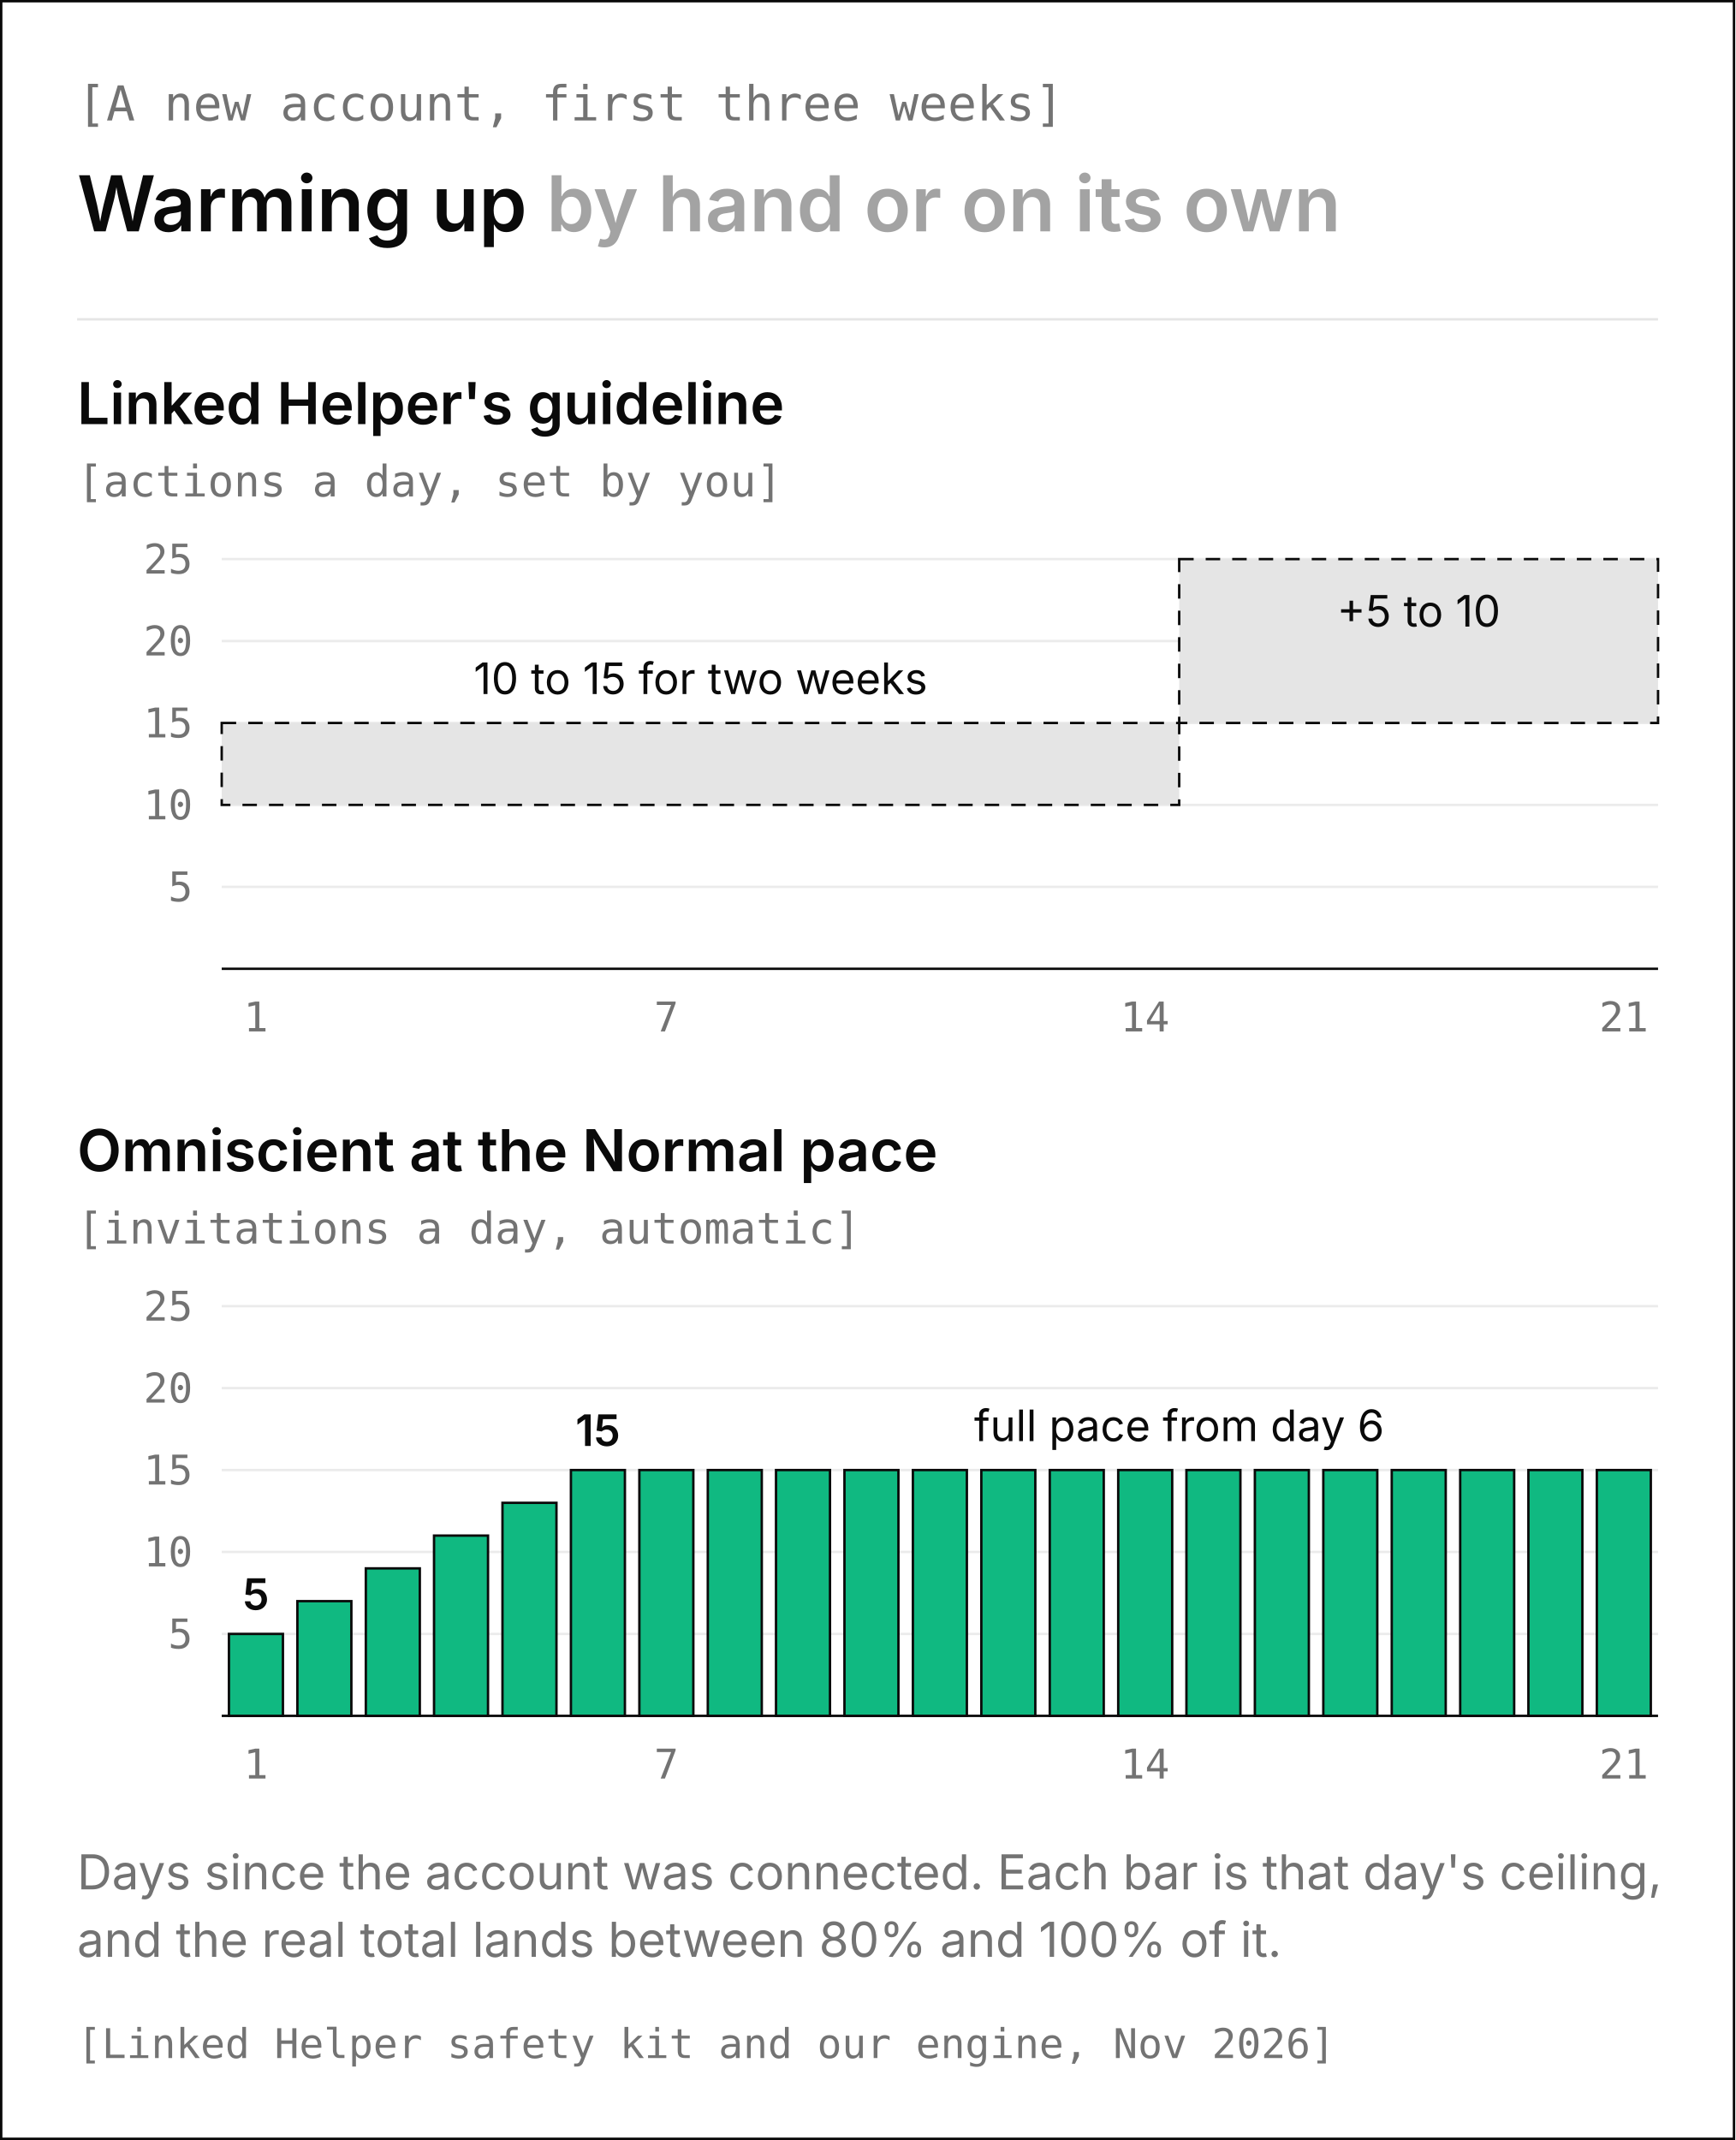
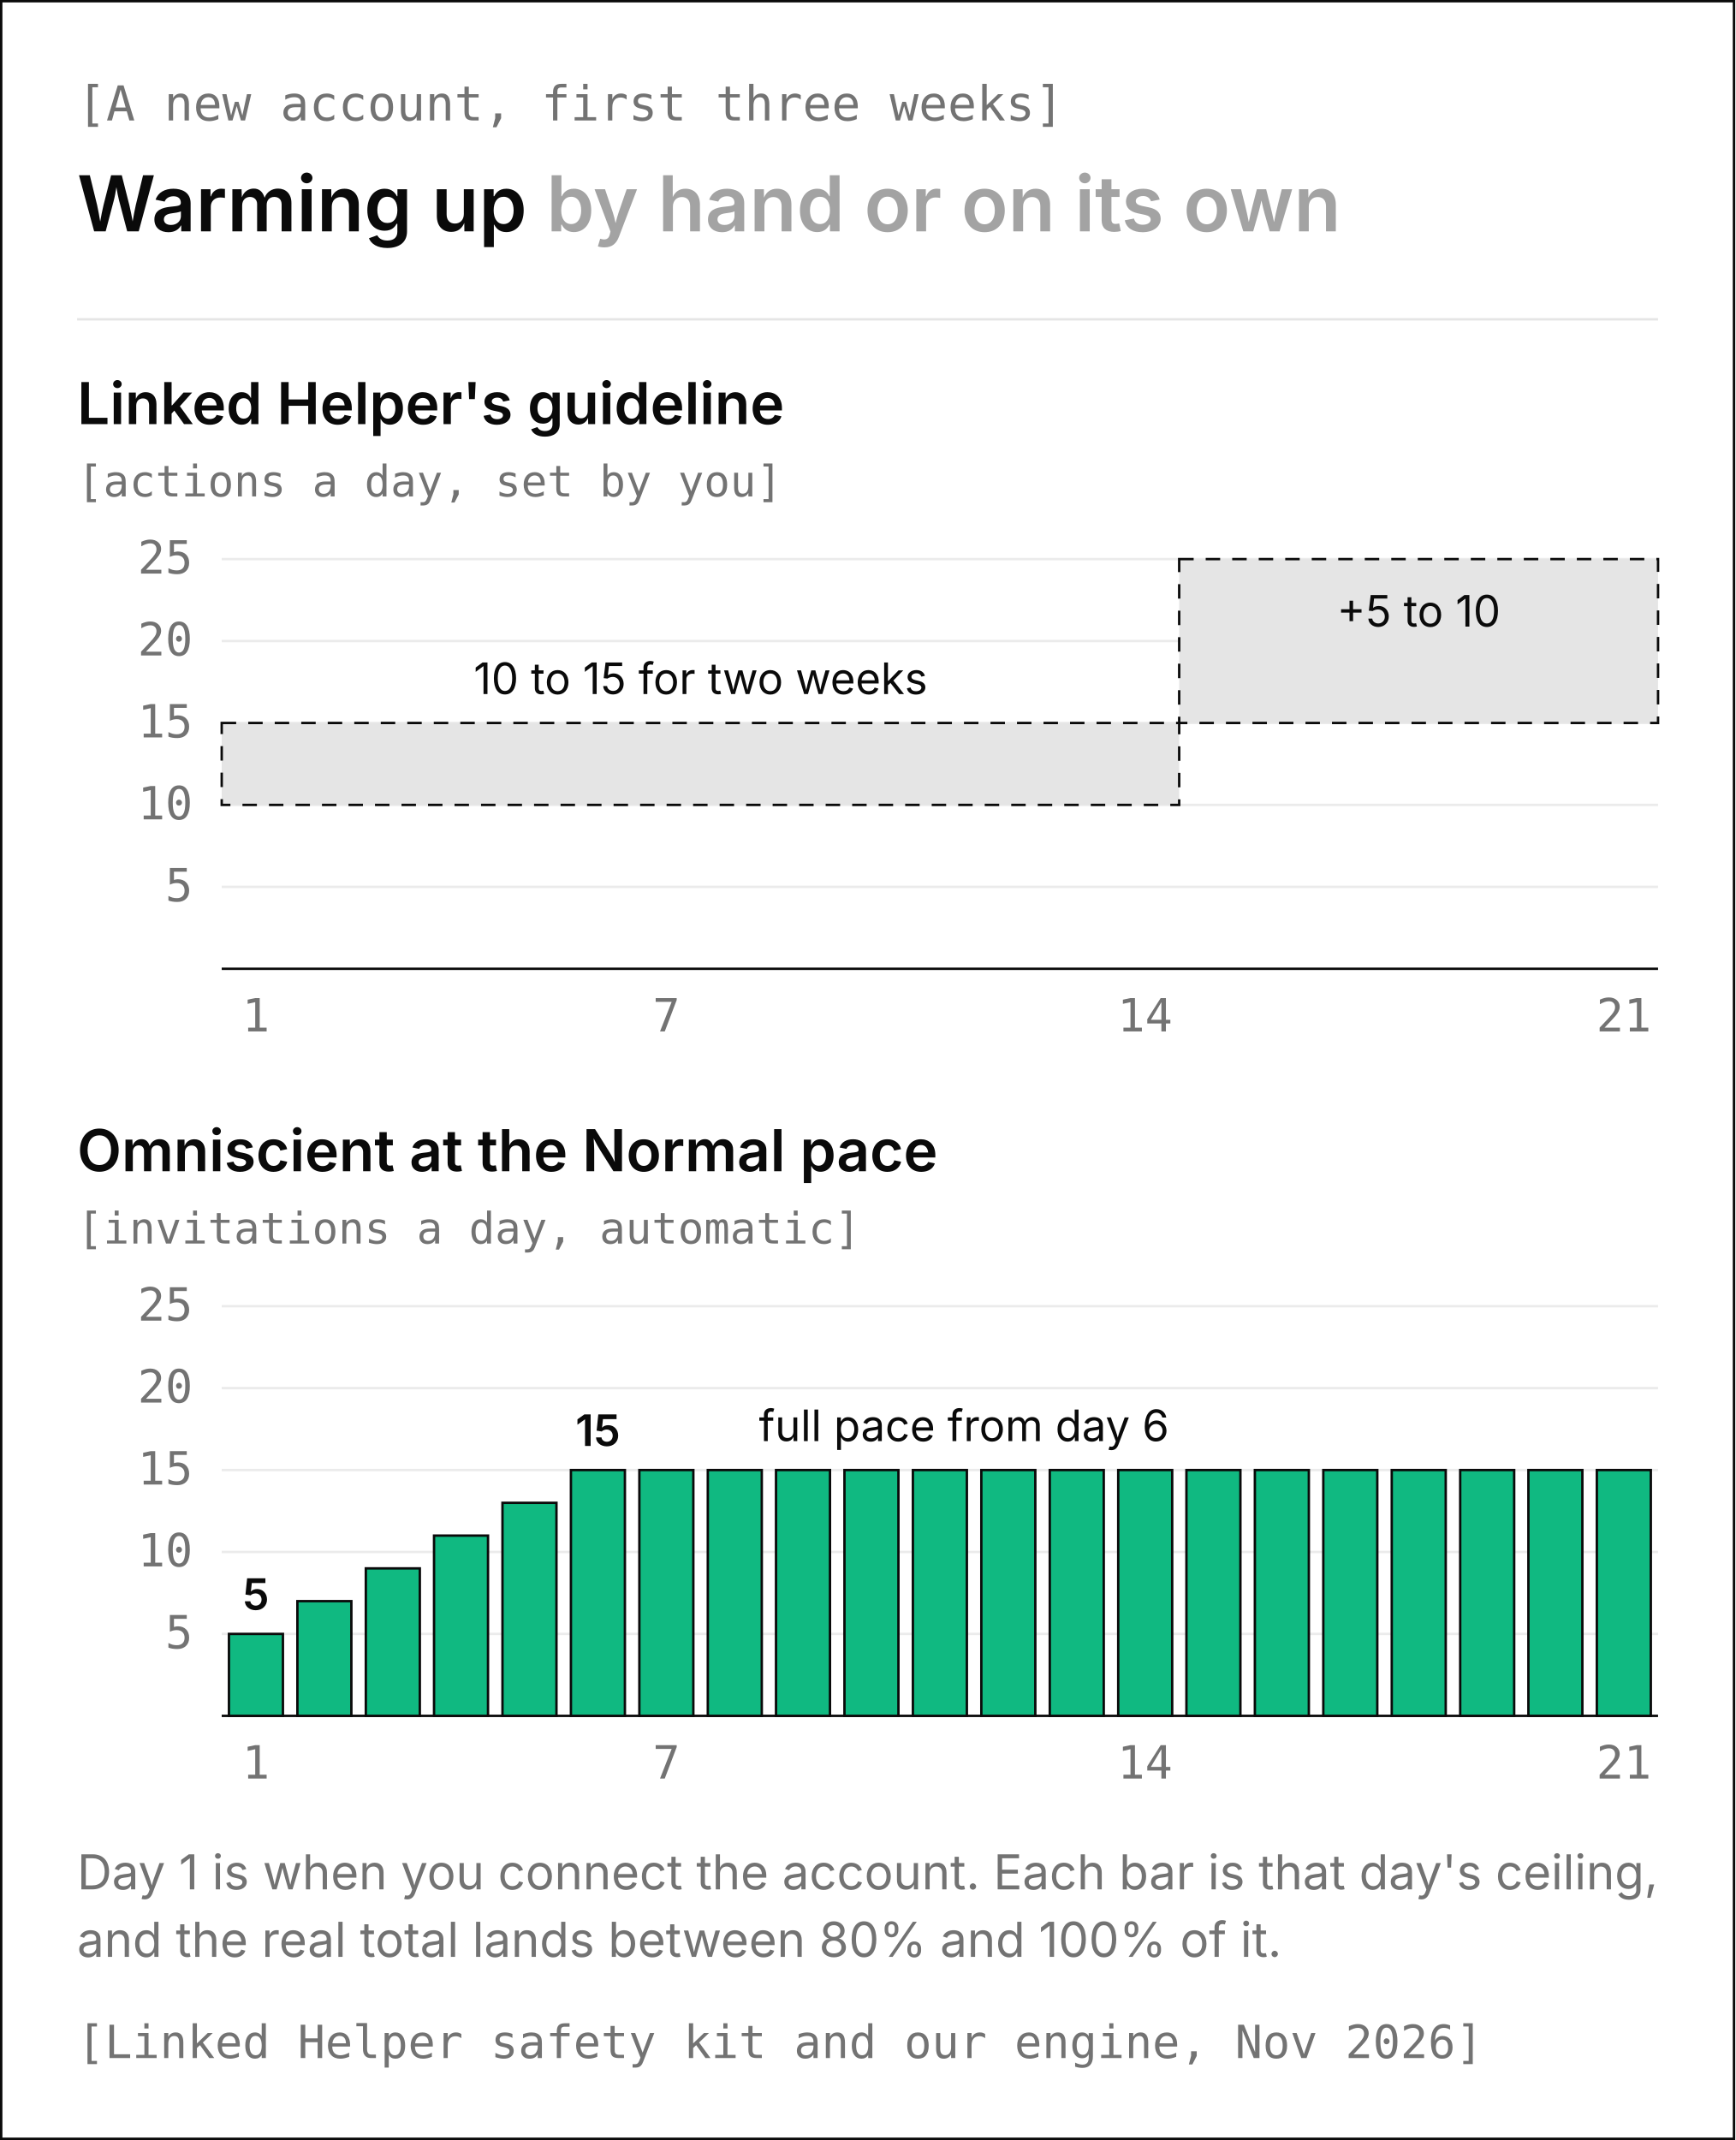
<svg xmlns="http://www.w3.org/2000/svg" viewBox="0 0 720 888" width="720" height="888" role="img" aria-labelledby="t d" font-family="Inter, system-ui, sans-serif">
  <rect width="720" height="888" fill="#ffffff" />
  <rect x="0.5" y="0.5" width="719" height="887" fill="none" stroke="#0a0a0a" />
  <text x="32" y="50" font-family="Geist Mono, ui-monospace, monospace" font-size="20" fill="#737373">[A new account, first three weeks]</text>
  <text x="32" y="96" font-size="32" font-weight="600" fill="#0a0a0a">Warming up <tspan fill="#a3a3a3">by hand or on its own</tspan>
  </text>
  <line x1="32" y1="132.5" x2="688" y2="132.5" stroke="#e5e5e5" />
  <text x="32" y="176" font-size="24" font-weight="600" fill="#0a0a0a">Linked Helper's guideline</text>
  <text x="32" y="206" font-family="Geist Mono, ui-monospace, monospace" font-size="18" fill="#737373">[actions a day, set by you]</text>
  <line x1="92" x2="688" y1="368.0" y2="368.0" stroke="#ebebeb" />
-   <text x="80" y="374.0" text-anchor="end" font-family="Geist Mono, ui-monospace, monospace" font-size="17" fill="#737373">5</text>
+   <text x="80" y="374.0" text-anchor="end" font-family="Geist Mono, ui-monospace, monospace" font-size="19" fill="#737373">5</text>
  <line x1="92" x2="688" y1="334.0" y2="334.0" stroke="#ebebeb" />
-   <text x="80" y="340.0" text-anchor="end" font-family="Geist Mono, ui-monospace, monospace" font-size="17" fill="#737373">10</text>
+   <text x="80" y="340.0" text-anchor="end" font-family="Geist Mono, ui-monospace, monospace" font-size="19" fill="#737373">10</text>
  <line x1="92" x2="688" y1="300.0" y2="300.0" stroke="#ebebeb" />
-   <text x="80" y="306.0" text-anchor="end" font-family="Geist Mono, ui-monospace, monospace" font-size="17" fill="#737373">15</text>
+   <text x="80" y="306.0" text-anchor="end" font-family="Geist Mono, ui-monospace, monospace" font-size="19" fill="#737373">15</text>
  <line x1="92" x2="688" y1="266.0" y2="266.0" stroke="#ebebeb" />
-   <text x="80" y="272.0" text-anchor="end" font-family="Geist Mono, ui-monospace, monospace" font-size="17" fill="#737373">20</text>
+   <text x="80" y="272.0" text-anchor="end" font-family="Geist Mono, ui-monospace, monospace" font-size="19" fill="#737373">20</text>
  <line x1="92" x2="688" y1="232.0" y2="232.0" stroke="#ebebeb" />
-   <text x="80" y="238.0" text-anchor="end" font-family="Geist Mono, ui-monospace, monospace" font-size="17" fill="#737373">25</text>
+   <text x="80" y="238.0" text-anchor="end" font-family="Geist Mono, ui-monospace, monospace" font-size="19" fill="#737373">25</text>
  <line x1="92" x2="688" y1="402" y2="402" stroke="#0a0a0a" />
-   <text x="106.2" y="428" text-anchor="middle" font-family="Geist Mono, ui-monospace, monospace" font-size="17" fill="#737373">1</text>
-   <text x="276.5" y="428" text-anchor="middle" font-family="Geist Mono, ui-monospace, monospace" font-size="17" fill="#737373">7</text>
-   <text x="475.1" y="428" text-anchor="middle" font-family="Geist Mono, ui-monospace, monospace" font-size="17" fill="#737373">14</text>
-   <text x="673.8" y="428" text-anchor="middle" font-family="Geist Mono, ui-monospace, monospace" font-size="17" fill="#737373">21</text>
+   <text x="106.2" y="428" text-anchor="middle" font-family="Geist Mono, ui-monospace, monospace" font-size="19" fill="#737373">1</text>
+   <text x="276.5" y="428" text-anchor="middle" font-family="Geist Mono, ui-monospace, monospace" font-size="19" fill="#737373">7</text>
+   <text x="475.1" y="428" text-anchor="middle" font-family="Geist Mono, ui-monospace, monospace" font-size="19" fill="#737373">14</text>
+   <text x="673.8" y="428" text-anchor="middle" font-family="Geist Mono, ui-monospace, monospace" font-size="19" fill="#737373">21</text>
  <rect x="92.0" y="300.0" width="397.3" height="34.0" fill="#e5e5e5" stroke="#0a0a0a" stroke-dasharray="6 5" />
  <rect x="489.3" y="232.0" width="198.7" height="68.0" fill="#e5e5e5" stroke="#0a0a0a" stroke-dasharray="6 5" />
  <text x="290.7" y="288.0" text-anchor="middle" font-size="18" fill="#0a0a0a">10 to 15 for two weeks</text>
  <text x="588.7" y="260.0" text-anchor="middle" font-size="18" fill="#0a0a0a">+5 to 10</text>
  <text x="32" y="486" font-size="24" font-weight="600" fill="#0a0a0a">Omniscient at the Normal pace</text>
  <text x="32" y="516" font-family="Geist Mono, ui-monospace, monospace" font-size="18" fill="#737373">[invitations a day, automatic]</text>
  <line x1="92" x2="688" y1="678.0" y2="678.0" stroke="#ebebeb" />
-   <text x="80" y="684.0" text-anchor="end" font-family="Geist Mono, ui-monospace, monospace" font-size="17" fill="#737373">5</text>
+   <text x="80" y="684.0" text-anchor="end" font-family="Geist Mono, ui-monospace, monospace" font-size="19" fill="#737373">5</text>
  <line x1="92" x2="688" y1="644.0" y2="644.0" stroke="#ebebeb" />
-   <text x="80" y="650.0" text-anchor="end" font-family="Geist Mono, ui-monospace, monospace" font-size="17" fill="#737373">10</text>
+   <text x="80" y="650.0" text-anchor="end" font-family="Geist Mono, ui-monospace, monospace" font-size="19" fill="#737373">10</text>
  <line x1="92" x2="688" y1="610.0" y2="610.0" stroke="#ebebeb" />
-   <text x="80" y="616.0" text-anchor="end" font-family="Geist Mono, ui-monospace, monospace" font-size="17" fill="#737373">15</text>
+   <text x="80" y="616.0" text-anchor="end" font-family="Geist Mono, ui-monospace, monospace" font-size="19" fill="#737373">15</text>
  <line x1="92" x2="688" y1="576.0" y2="576.0" stroke="#ebebeb" />
-   <text x="80" y="582.0" text-anchor="end" font-family="Geist Mono, ui-monospace, monospace" font-size="17" fill="#737373">20</text>
+   <text x="80" y="582.0" text-anchor="end" font-family="Geist Mono, ui-monospace, monospace" font-size="19" fill="#737373">20</text>
  <line x1="92" x2="688" y1="542.0" y2="542.0" stroke="#ebebeb" />
-   <text x="80" y="548.0" text-anchor="end" font-family="Geist Mono, ui-monospace, monospace" font-size="17" fill="#737373">25</text>
+   <text x="80" y="548.0" text-anchor="end" font-family="Geist Mono, ui-monospace, monospace" font-size="19" fill="#737373">25</text>
  <line x1="92" x2="688" y1="712" y2="712" stroke="#0a0a0a" />
-   <text x="106.2" y="738" text-anchor="middle" font-family="Geist Mono, ui-monospace, monospace" font-size="17" fill="#737373">1</text>
-   <text x="276.5" y="738" text-anchor="middle" font-family="Geist Mono, ui-monospace, monospace" font-size="17" fill="#737373">7</text>
-   <text x="475.1" y="738" text-anchor="middle" font-family="Geist Mono, ui-monospace, monospace" font-size="17" fill="#737373">14</text>
-   <text x="673.8" y="738" text-anchor="middle" font-family="Geist Mono, ui-monospace, monospace" font-size="17" fill="#737373">21</text>
+   <text x="106.2" y="738" text-anchor="middle" font-family="Geist Mono, ui-monospace, monospace" font-size="19" fill="#737373">1</text>
+   <text x="276.5" y="738" text-anchor="middle" font-family="Geist Mono, ui-monospace, monospace" font-size="19" fill="#737373">7</text>
+   <text x="475.1" y="738" text-anchor="middle" font-family="Geist Mono, ui-monospace, monospace" font-size="19" fill="#737373">14</text>
+   <text x="673.8" y="738" text-anchor="middle" font-family="Geist Mono, ui-monospace, monospace" font-size="19" fill="#737373">21</text>
  <rect x="95.0" y="678.0" width="22.4" height="34.0" fill="#10b981" stroke="#0a0a0a" />
  <rect x="123.4" y="664.4" width="22.4" height="47.6" fill="#10b981" stroke="#0a0a0a" />
  <rect x="151.8" y="650.8" width="22.4" height="61.2" fill="#10b981" stroke="#0a0a0a" />
  <rect x="180.1" y="637.2" width="22.4" height="74.8" fill="#10b981" stroke="#0a0a0a" />
  <rect x="208.5" y="623.6" width="22.4" height="88.4" fill="#10b981" stroke="#0a0a0a" />
  <rect x="236.9" y="610.0" width="22.4" height="102.0" fill="#10b981" stroke="#0a0a0a" />
  <rect x="265.3" y="610.0" width="22.4" height="102.0" fill="#10b981" stroke="#0a0a0a" />
  <rect x="293.7" y="610.0" width="22.4" height="102.0" fill="#10b981" stroke="#0a0a0a" />
  <rect x="322.0" y="610.0" width="22.4" height="102.0" fill="#10b981" stroke="#0a0a0a" />
  <rect x="350.4" y="610.0" width="22.4" height="102.0" fill="#10b981" stroke="#0a0a0a" />
  <rect x="378.8" y="610.0" width="22.4" height="102.0" fill="#10b981" stroke="#0a0a0a" />
  <rect x="407.2" y="610.0" width="22.4" height="102.0" fill="#10b981" stroke="#0a0a0a" />
  <rect x="435.6" y="610.0" width="22.4" height="102.0" fill="#10b981" stroke="#0a0a0a" />
  <rect x="464.0" y="610.0" width="22.4" height="102.0" fill="#10b981" stroke="#0a0a0a" />
  <rect x="492.3" y="610.0" width="22.4" height="102.0" fill="#10b981" stroke="#0a0a0a" />
  <rect x="520.7" y="610.0" width="22.4" height="102.0" fill="#10b981" stroke="#0a0a0a" />
  <rect x="549.1" y="610.0" width="22.4" height="102.0" fill="#10b981" stroke="#0a0a0a" />
  <rect x="577.5" y="610.0" width="22.4" height="102.0" fill="#10b981" stroke="#0a0a0a" />
  <rect x="605.9" y="610.0" width="22.4" height="102.0" fill="#10b981" stroke="#0a0a0a" />
  <rect x="634.2" y="610.0" width="22.4" height="102.0" fill="#10b981" stroke="#0a0a0a" />
  <rect x="662.6" y="610.0" width="22.4" height="102.0" fill="#10b981" stroke="#0a0a0a" />
  <text x="106.2" y="668.0" text-anchor="middle" font-size="18" font-weight="600" fill="#0a0a0a">5</text>
  <text x="248.1" y="600.0" text-anchor="middle" font-size="18" font-weight="600" fill="#0a0a0a">15</text>
-   <text x="489.3" y="598.0" text-anchor="middle" font-size="18" fill="#0a0a0a">full pace from day 6</text>
-   <text x="32" y="784" font-size="20" fill="#737373">Days since the account was connected. Each bar is that day's ceiling,</text>
+   <text x="400.0" y="598.0" text-anchor="middle" font-size="18" fill="#0a0a0a">full pace from day 6</text>
+   <text x="32" y="784" font-size="20" fill="#737373">Day 1 is when you connect the account. Each bar is that day's ceiling,</text>
  <text x="32" y="812" font-size="20" fill="#737373">and the real total lands between 80% and 100% of it.</text>
-   <text x="32" y="854" font-family="Geist Mono, ui-monospace, monospace" font-size="17" fill="#737373">[Linked Helper safety kit and our engine, Nov 2026]</text>
+   <text x="32" y="854" font-family="Geist Mono, ui-monospace, monospace" font-size="19" fill="#737373">[Linked Helper safety kit and our engine, Nov 2026]</text>
</svg>
